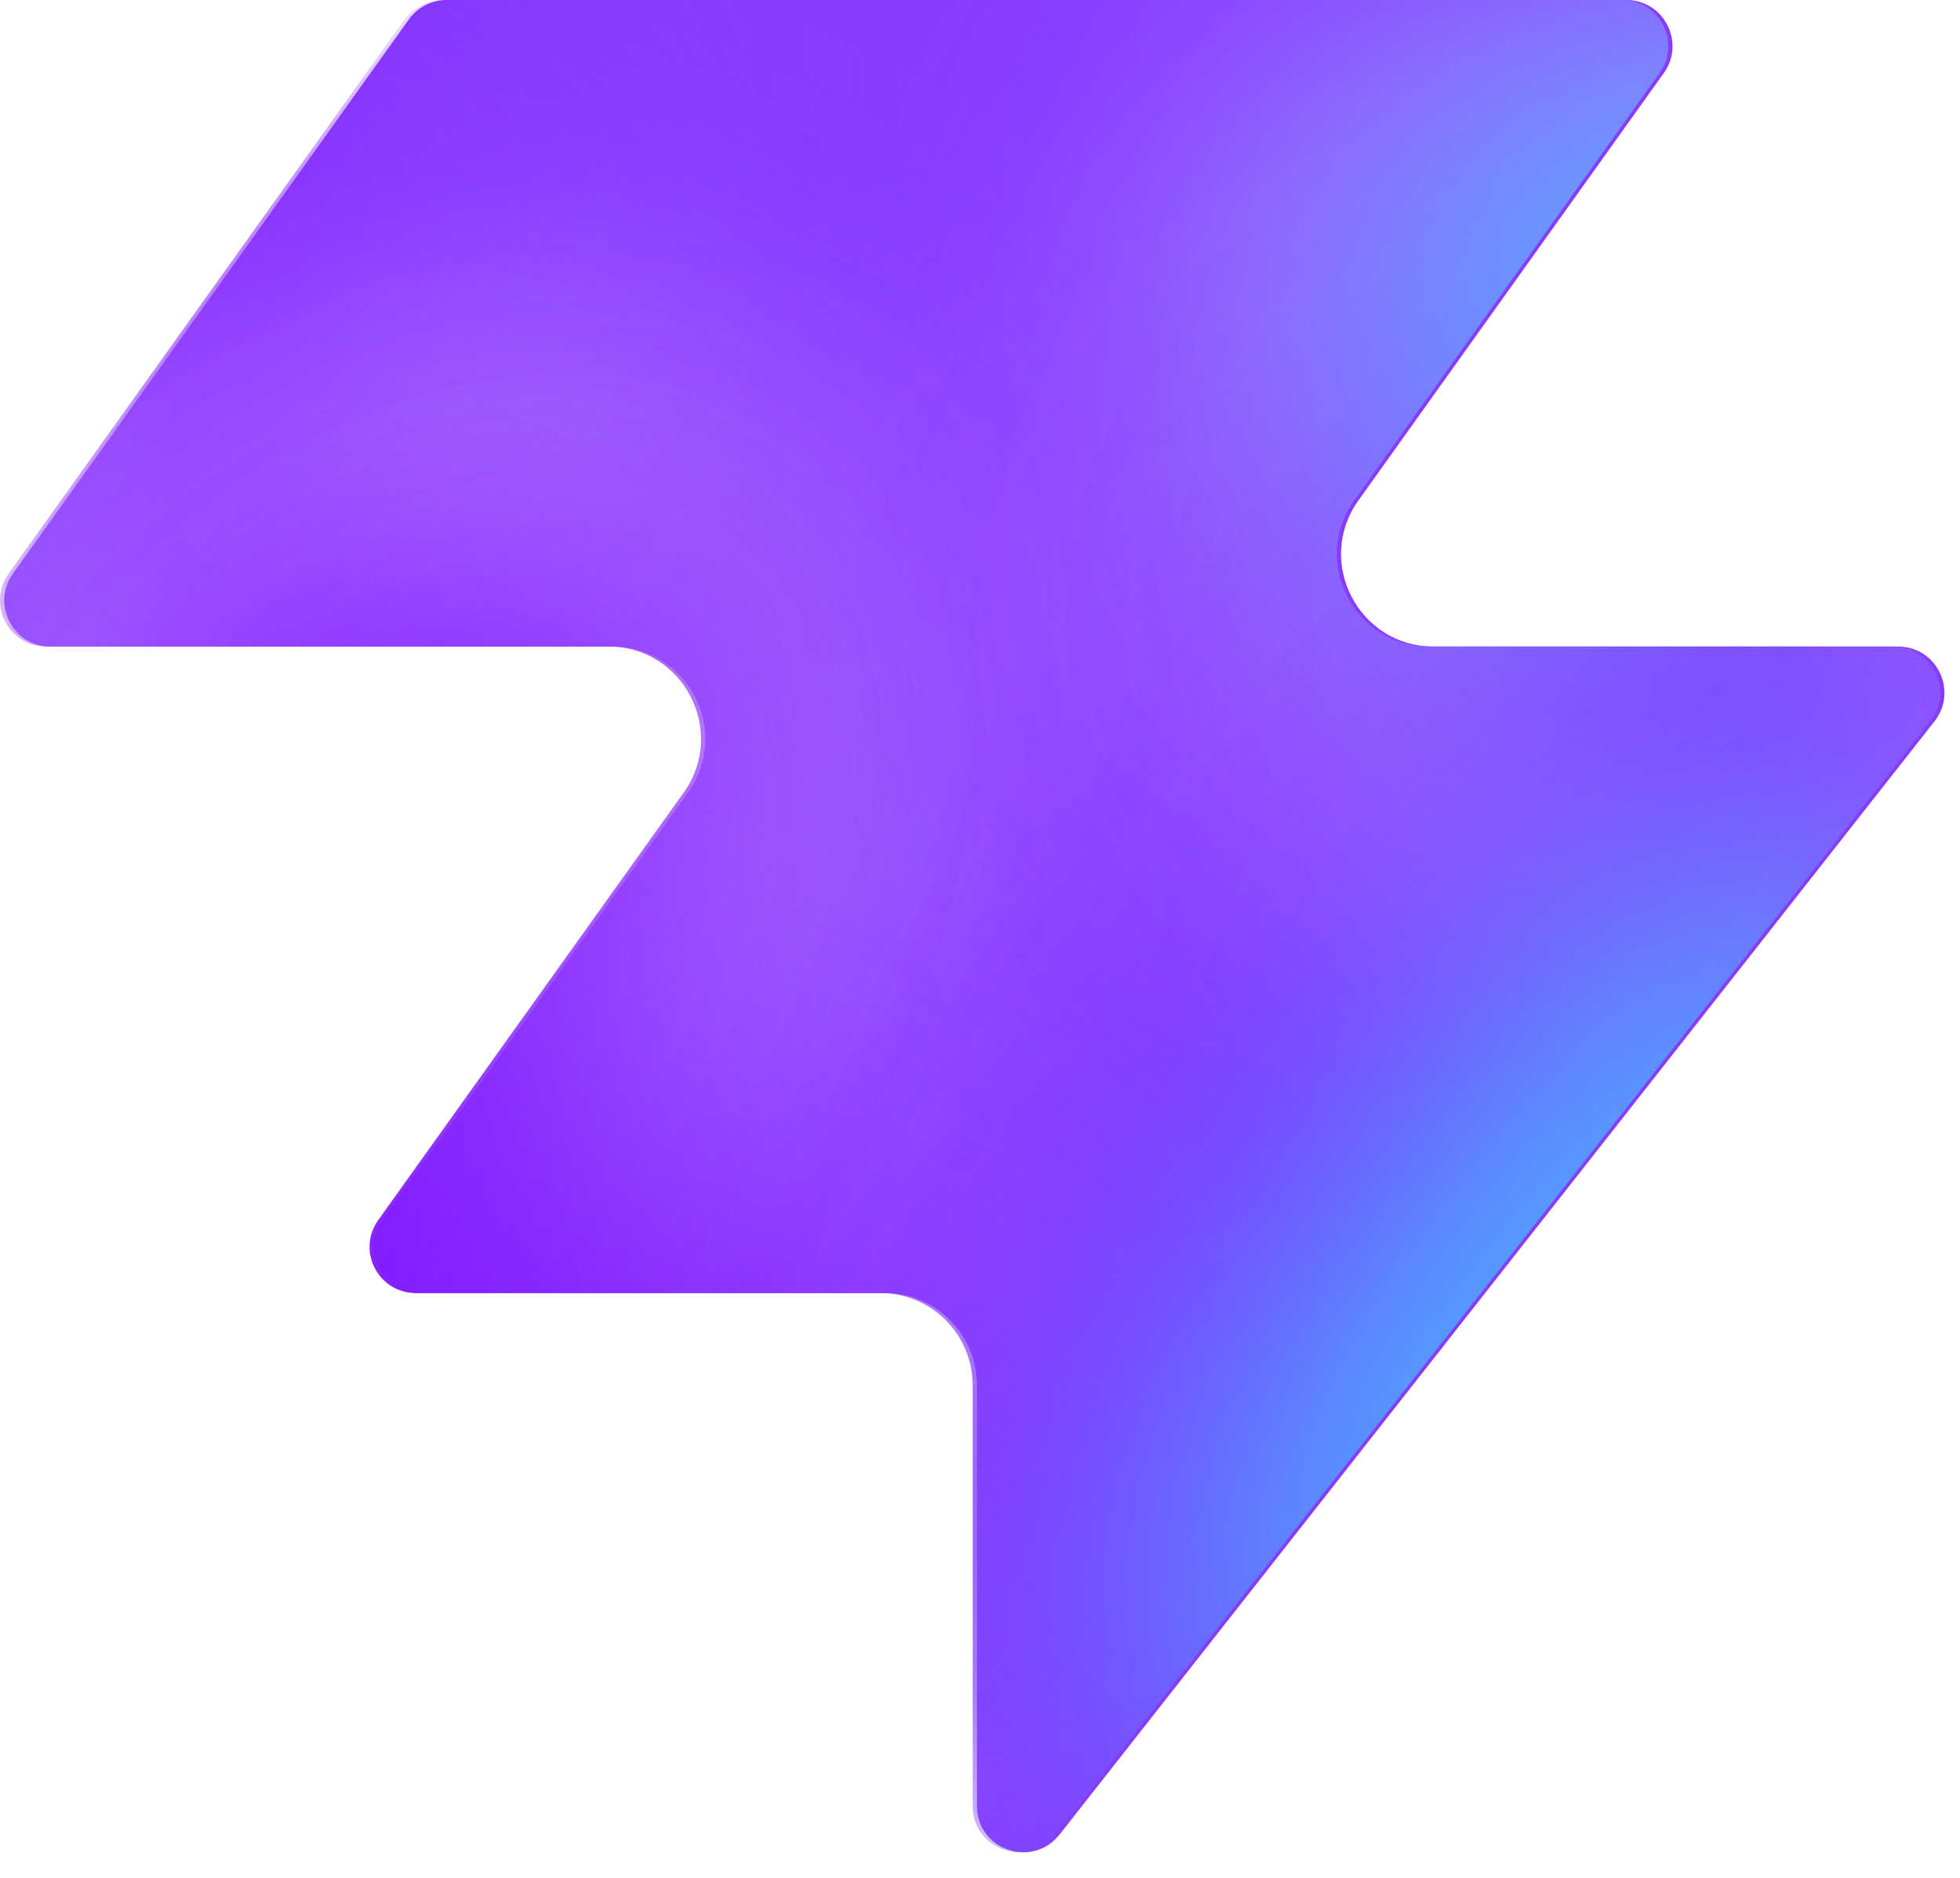
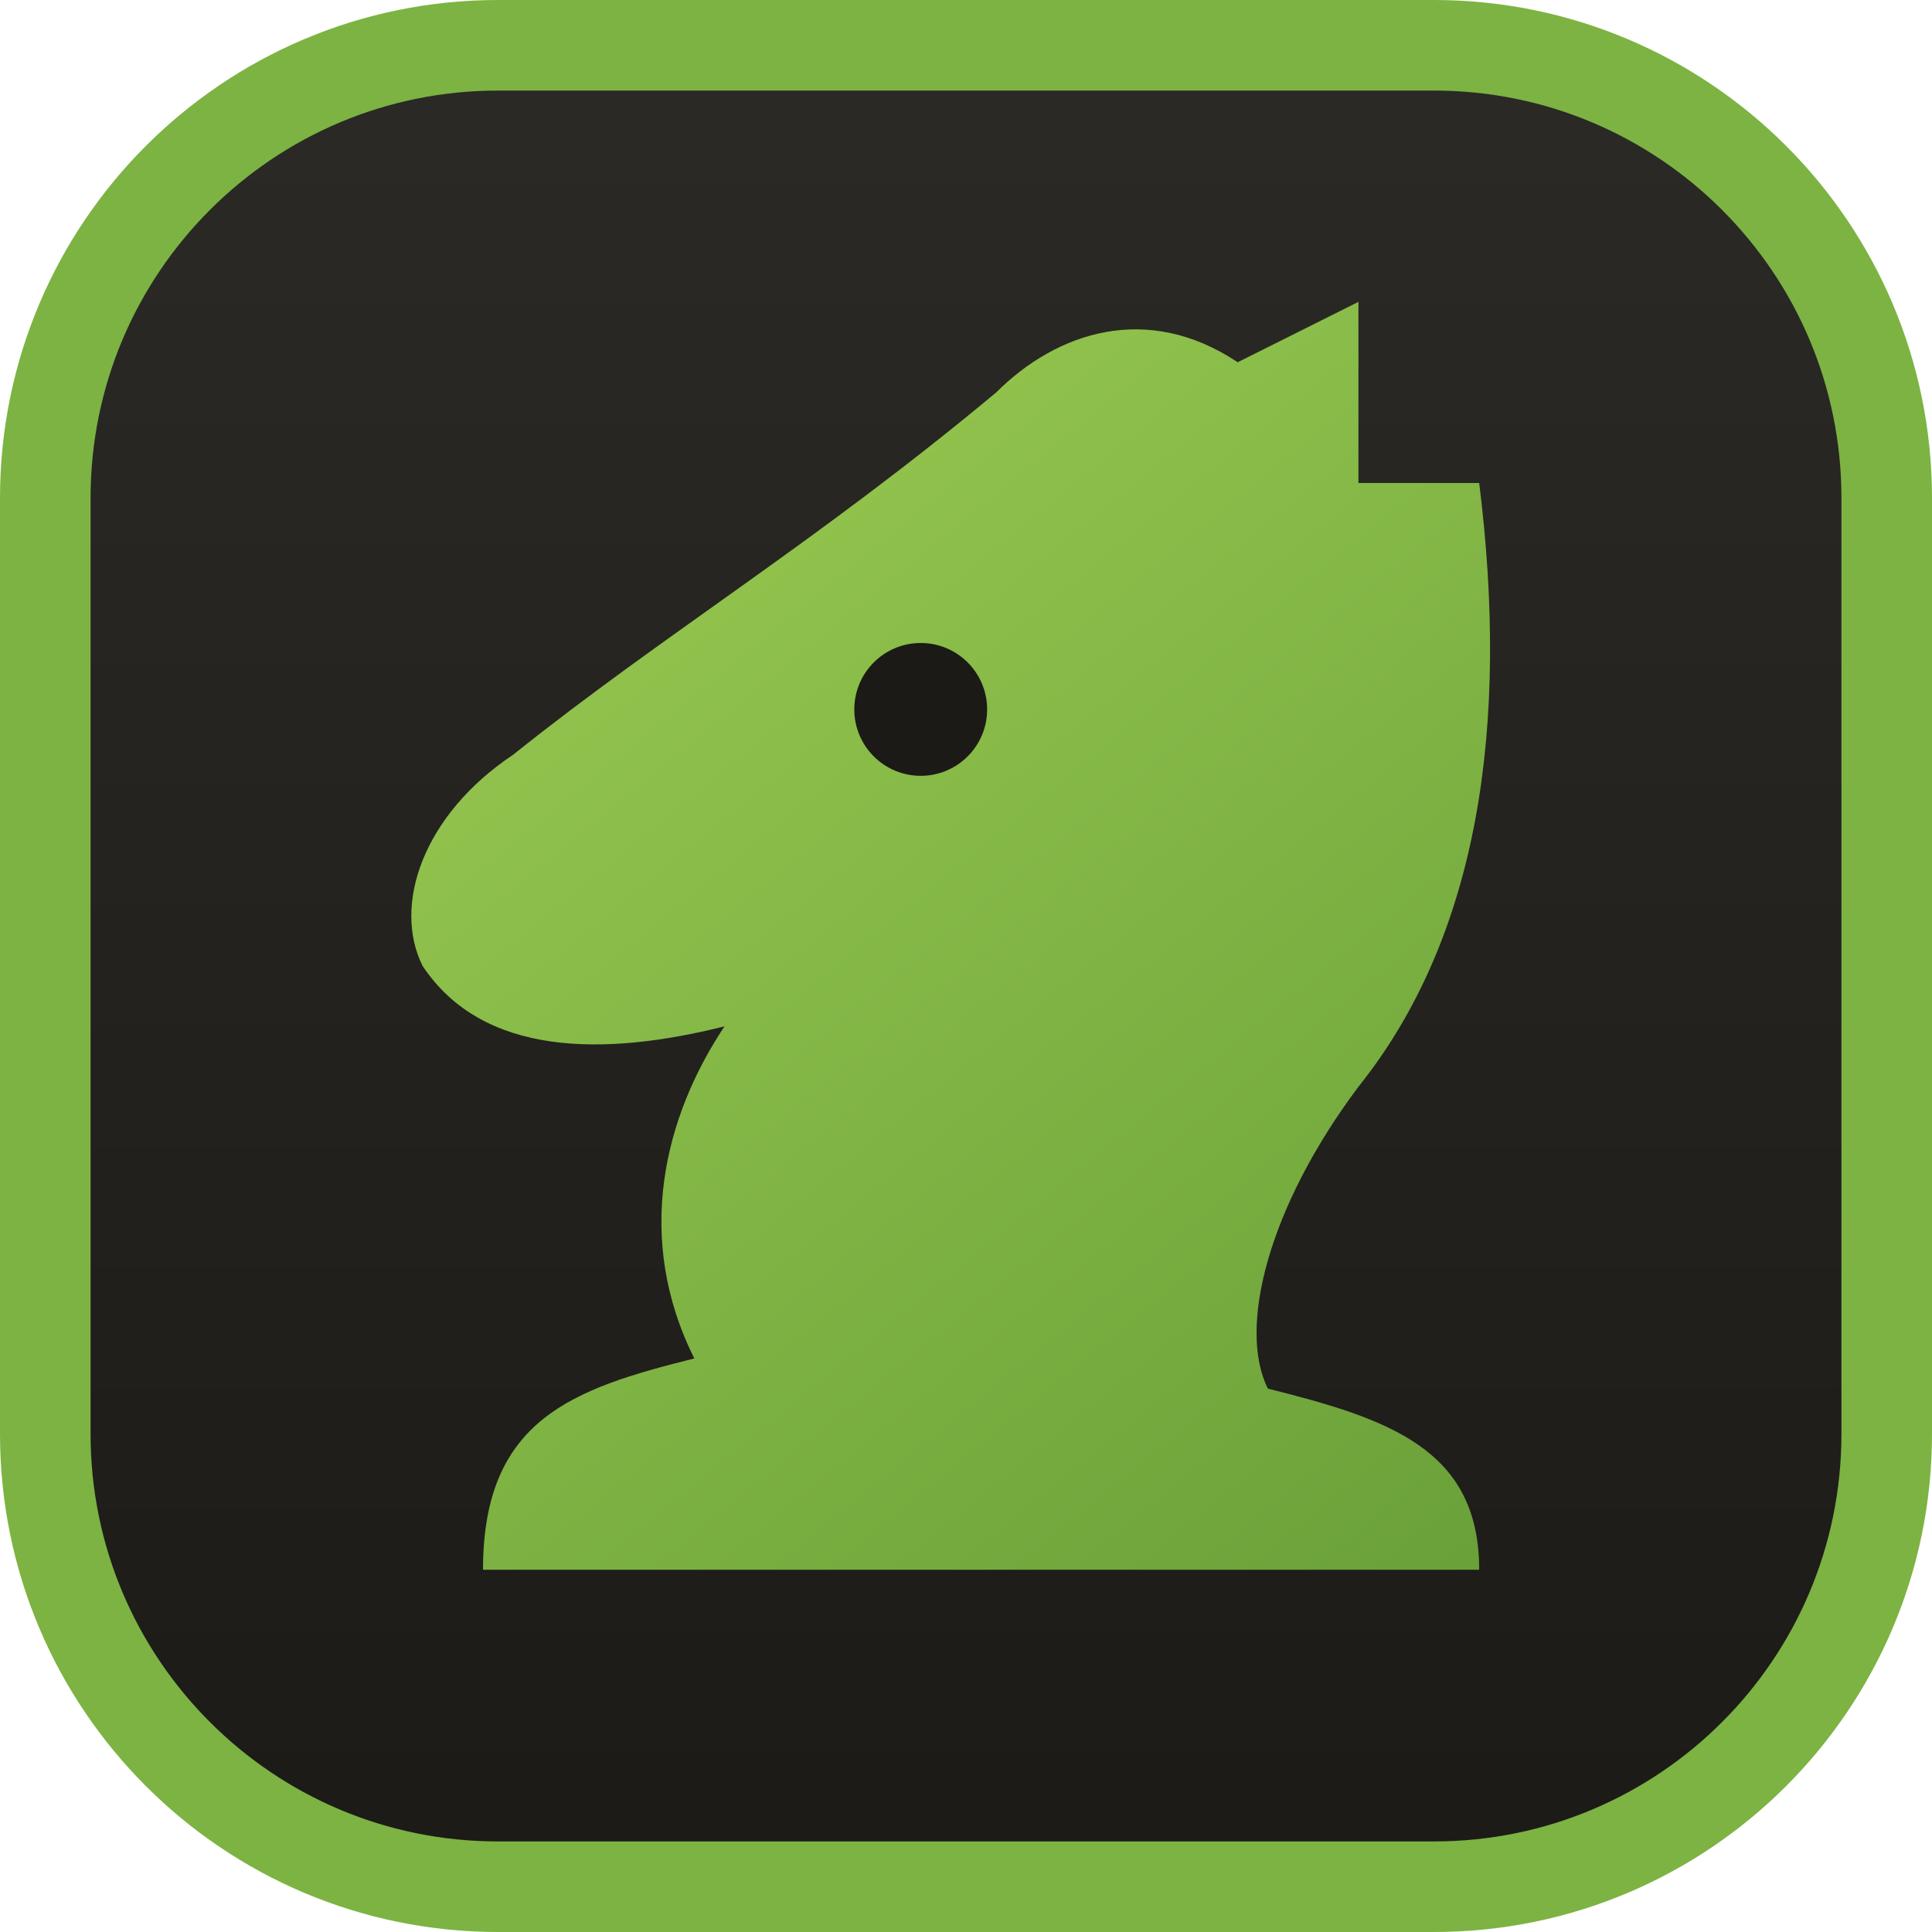
- <svg xmlns="http://www.w3.org/2000/svg" width="48" height="46" fill="none" viewBox="0 0 48 46">
-   <path fill="#863bff" d="M25.946 44.938c-.664.845-2.021.375-2.021-.698V33.937a2.26 2.26 0 0 0-2.262-2.262H10.287c-.92 0-1.456-1.04-.92-1.788l7.48-10.471c1.07-1.497 0-3.578-1.842-3.578H1.237c-.92 0-1.456-1.04-.92-1.788L10.013.474c.214-.297.556-.474.92-.474h28.894c.92 0 1.456 1.04.92 1.788l-7.48 10.471c-1.07 1.498 0 3.579 1.842 3.579h11.377c.943 0 1.473 1.088.89 1.83L25.947 44.94z" style="fill:#863bff;fill:color(display-p3 .525 .23 1);fill-opacity:1" />
-   <mask id="a" width="48" height="46" x="0" y="0" maskUnits="userSpaceOnUse" style="mask-type:alpha">
-     <path fill="#000" d="M25.842 44.938c-.664.844-2.021.375-2.021-.698V33.937a2.26 2.26 0 0 0-2.262-2.262H10.183c-.92 0-1.456-1.04-.92-1.788l7.48-10.471c1.07-1.498 0-3.579-1.842-3.579H1.133c-.92 0-1.456-1.04-.92-1.787L9.91.473c.214-.297.556-.474.92-.474h28.894c.92 0 1.456 1.04.92 1.788l-7.48 10.471c-1.07 1.498 0 3.578 1.842 3.578h11.377c.943 0 1.473 1.088.89 1.832L25.843 44.94z" style="fill:#000;fill-opacity:1" />
-   </mask>
-   <g mask="url(#a)">
-     <g filter="url(#b)">
-       <ellipse cx="5.508" cy="14.704" fill="#ede6ff" rx="5.508" ry="14.704" style="fill:#ede6ff;fill:color(display-p3 .927 .903 1);fill-opacity:1" transform="matrix(.00324 1 1 -.00324 -4.47 31.516)" />
-     </g>
-     <g filter="url(#c)">
-       <ellipse cx="10.399" cy="29.851" fill="#ede6ff" rx="10.399" ry="29.851" style="fill:#ede6ff;fill:color(display-p3 .927 .903 1);fill-opacity:1" transform="matrix(.00324 1 1 -.00324 -39.328 7.883)" />
-     </g>
-     <g filter="url(#d)">
-       <ellipse cx="5.508" cy="30.487" fill="#7e14ff" rx="5.508" ry="30.487" style="fill:#7e14ff;fill:color(display-p3 .492 .077 1);fill-opacity:1" transform="rotate(89.814 -25.913 -14.639)scale(1 -1)" />
-     </g>
-     <g filter="url(#e)">
-       <ellipse cx="5.508" cy="30.599" fill="#7e14ff" rx="5.508" ry="30.599" style="fill:#7e14ff;fill:color(display-p3 .492 .077 1);fill-opacity:1" transform="rotate(89.814 -32.644 -3.334)scale(1 -1)" />
-     </g>
-     <g filter="url(#f)">
-       <ellipse cx="5.508" cy="30.599" fill="#7e14ff" rx="5.508" ry="30.599" style="fill:#7e14ff;fill:color(display-p3 .492 .077 1);fill-opacity:1" transform="matrix(.00324 1 1 -.00324 -34.34 30.47)" />
-     </g>
-     <g filter="url(#g)">
-       <ellipse cx="14.072" cy="22.078" fill="#ede6ff" rx="14.072" ry="22.078" style="fill:#ede6ff;fill:color(display-p3 .927 .903 1);fill-opacity:1" transform="rotate(93.35 24.506 48.493)scale(-1 1)" />
-     </g>
-     <g filter="url(#h)">
-       <ellipse cx="3.47" cy="21.501" fill="#7e14ff" rx="3.47" ry="21.501" style="fill:#7e14ff;fill:color(display-p3 .492 .077 1);fill-opacity:1" transform="rotate(89.009 28.708 47.59)scale(-1 1)" />
-     </g>
-     <g filter="url(#i)">
-       <ellipse cx="3.47" cy="21.501" fill="#7e14ff" rx="3.47" ry="21.501" style="fill:#7e14ff;fill:color(display-p3 .492 .077 1);fill-opacity:1" transform="rotate(89.009 28.708 47.59)scale(-1 1)" />
-     </g>
-     <g filter="url(#j)">
-       <ellipse cx=".387" cy="8.972" fill="#7e14ff" rx="4.407" ry="29.108" style="fill:#7e14ff;fill:color(display-p3 .492 .077 1);fill-opacity:1" transform="rotate(39.51 .387 8.972)" />
-     </g>
-     <g filter="url(#k)">
-       <ellipse cx="47.523" cy="-6.092" fill="#7e14ff" rx="4.407" ry="29.108" style="fill:#7e14ff;fill:color(display-p3 .492 .077 1);fill-opacity:1" transform="rotate(37.892 47.523 -6.092)" />
-     </g>
-     <g filter="url(#l)">
-       <ellipse cx="41.412" cy="6.333" fill="#47bfff" rx="5.971" ry="9.665" style="fill:#47bfff;fill:color(display-p3 .28 .748 1);fill-opacity:1" transform="rotate(37.892 41.412 6.333)" />
-     </g>
-     <g filter="url(#m)">
-       <ellipse cx="-1.879" cy="38.332" fill="#7e14ff" rx="4.407" ry="29.108" style="fill:#7e14ff;fill:color(display-p3 .492 .077 1);fill-opacity:1" transform="rotate(37.892 -1.88 38.332)" />
-     </g>
-     <g filter="url(#n)">
-       <ellipse cx="-1.879" cy="38.332" fill="#7e14ff" rx="4.407" ry="29.108" style="fill:#7e14ff;fill:color(display-p3 .492 .077 1);fill-opacity:1" transform="rotate(37.892 -1.88 38.332)" />
-     </g>
-     <g filter="url(#o)">
-       <ellipse cx="35.651" cy="29.907" fill="#7e14ff" rx="4.407" ry="29.108" style="fill:#7e14ff;fill:color(display-p3 .492 .077 1);fill-opacity:1" transform="rotate(37.892 35.651 29.907)" />
-     </g>
-     <g filter="url(#p)">
-       <ellipse cx="38.418" cy="32.4" fill="#47bfff" rx="5.971" ry="15.297" style="fill:#47bfff;fill:color(display-p3 .28 .748 1);fill-opacity:1" transform="rotate(37.892 38.418 32.4)" />
-     </g>
-   </g>
+ <svg xmlns="http://www.w3.org/2000/svg" width="64" height="64" viewBox="0 0 64 64" fill="none">
  <defs>
-     <filter id="b" width="60.045" height="41.654" x="-19.77" y="16.149" color-interpolation-filters="sRGB" filterUnits="userSpaceOnUse">
-       <feFlood flood-opacity="0" result="BackgroundImageFix" />
-       <feBlend in="SourceGraphic" in2="BackgroundImageFix" result="shape" />
-       <feGaussianBlur result="effect1_foregroundBlur_2002_17158" stdDeviation="7.659" />
-     </filter>
-     <filter id="c" width="90.34" height="51.437" x="-54.613" y="-7.533" color-interpolation-filters="sRGB" filterUnits="userSpaceOnUse">
-       <feFlood flood-opacity="0" result="BackgroundImageFix" />
-       <feBlend in="SourceGraphic" in2="BackgroundImageFix" result="shape" />
-       <feGaussianBlur result="effect1_foregroundBlur_2002_17158" stdDeviation="7.659" />
-     </filter>
-     <filter id="d" width="79.355" height="29.4" x="-49.64" y="2.03" color-interpolation-filters="sRGB" filterUnits="userSpaceOnUse">
-       <feFlood flood-opacity="0" result="BackgroundImageFix" />
-       <feBlend in="SourceGraphic" in2="BackgroundImageFix" result="shape" />
-       <feGaussianBlur result="effect1_foregroundBlur_2002_17158" stdDeviation="4.596" />
-     </filter>
-     <filter id="e" width="79.579" height="29.4" x="-45.045" y="20.029" color-interpolation-filters="sRGB" filterUnits="userSpaceOnUse">
-       <feFlood flood-opacity="0" result="BackgroundImageFix" />
-       <feBlend in="SourceGraphic" in2="BackgroundImageFix" result="shape" />
-       <feGaussianBlur result="effect1_foregroundBlur_2002_17158" stdDeviation="4.596" />
-     </filter>
-     <filter id="f" width="79.579" height="29.4" x="-43.513" y="21.178" color-interpolation-filters="sRGB" filterUnits="userSpaceOnUse">
-       <feFlood flood-opacity="0" result="BackgroundImageFix" />
-       <feBlend in="SourceGraphic" in2="BackgroundImageFix" result="shape" />
-       <feGaussianBlur result="effect1_foregroundBlur_2002_17158" stdDeviation="4.596" />
-     </filter>
-     <filter id="g" width="74.749" height="58.852" x="15.756" y="-17.901" color-interpolation-filters="sRGB" filterUnits="userSpaceOnUse">
-       <feFlood flood-opacity="0" result="BackgroundImageFix" />
-       <feBlend in="SourceGraphic" in2="BackgroundImageFix" result="shape" />
-       <feGaussianBlur result="effect1_foregroundBlur_2002_17158" stdDeviation="7.659" />
-     </filter>
-     <filter id="h" width="61.377" height="25.362" x="23.548" y="2.284" color-interpolation-filters="sRGB" filterUnits="userSpaceOnUse">
-       <feFlood flood-opacity="0" result="BackgroundImageFix" />
-       <feBlend in="SourceGraphic" in2="BackgroundImageFix" result="shape" />
-       <feGaussianBlur result="effect1_foregroundBlur_2002_17158" stdDeviation="4.596" />
-     </filter>
-     <filter id="i" width="61.377" height="25.362" x="23.548" y="2.284" color-interpolation-filters="sRGB" filterUnits="userSpaceOnUse">
-       <feFlood flood-opacity="0" result="BackgroundImageFix" />
-       <feBlend in="SourceGraphic" in2="BackgroundImageFix" result="shape" />
-       <feGaussianBlur result="effect1_foregroundBlur_2002_17158" stdDeviation="4.596" />
-     </filter>
-     <filter id="j" width="56.045" height="63.649" x="-27.636" y="-22.853" color-interpolation-filters="sRGB" filterUnits="userSpaceOnUse">
-       <feFlood flood-opacity="0" result="BackgroundImageFix" />
-       <feBlend in="SourceGraphic" in2="BackgroundImageFix" result="shape" />
-       <feGaussianBlur result="effect1_foregroundBlur_2002_17158" stdDeviation="4.596" />
-     </filter>
-     <filter id="k" width="54.814" height="64.646" x="20.116" y="-38.415" color-interpolation-filters="sRGB" filterUnits="userSpaceOnUse">
-       <feFlood flood-opacity="0" result="BackgroundImageFix" />
-       <feBlend in="SourceGraphic" in2="BackgroundImageFix" result="shape" />
-       <feGaussianBlur result="effect1_foregroundBlur_2002_17158" stdDeviation="4.596" />
-     </filter>
-     <filter id="l" width="33.541" height="35.313" x="24.641" y="-11.323" color-interpolation-filters="sRGB" filterUnits="userSpaceOnUse">
-       <feFlood flood-opacity="0" result="BackgroundImageFix" />
-       <feBlend in="SourceGraphic" in2="BackgroundImageFix" result="shape" />
-       <feGaussianBlur result="effect1_foregroundBlur_2002_17158" stdDeviation="4.596" />
-     </filter>
-     <filter id="m" width="54.814" height="64.646" x="-29.286" y="6.009" color-interpolation-filters="sRGB" filterUnits="userSpaceOnUse">
-       <feFlood flood-opacity="0" result="BackgroundImageFix" />
-       <feBlend in="SourceGraphic" in2="BackgroundImageFix" result="shape" />
-       <feGaussianBlur result="effect1_foregroundBlur_2002_17158" stdDeviation="4.596" />
-     </filter>
-     <filter id="n" width="54.814" height="64.646" x="-29.286" y="6.009" color-interpolation-filters="sRGB" filterUnits="userSpaceOnUse">
-       <feFlood flood-opacity="0" result="BackgroundImageFix" />
-       <feBlend in="SourceGraphic" in2="BackgroundImageFix" result="shape" />
-       <feGaussianBlur result="effect1_foregroundBlur_2002_17158" stdDeviation="4.596" />
-     </filter>
-     <filter id="o" width="54.814" height="64.646" x="8.244" y="-2.416" color-interpolation-filters="sRGB" filterUnits="userSpaceOnUse">
-       <feFlood flood-opacity="0" result="BackgroundImageFix" />
-       <feBlend in="SourceGraphic" in2="BackgroundImageFix" result="shape" />
-       <feGaussianBlur result="effect1_foregroundBlur_2002_17158" stdDeviation="4.596" />
-     </filter>
-     <filter id="p" width="39.409" height="43.623" x="18.713" y="10.588" color-interpolation-filters="sRGB" filterUnits="userSpaceOnUse">
-       <feFlood flood-opacity="0" result="BackgroundImageFix" />
-       <feBlend in="SourceGraphic" in2="BackgroundImageFix" result="shape" />
-       <feGaussianBlur result="effect1_foregroundBlur_2002_17158" stdDeviation="4.596" />
-     </filter>
+     <linearGradient id="tile" x1="0" y1="0" x2="0" y2="64" gradientUnits="userSpaceOnUse">
+       <stop offset="0" stop-color="#2b2a26" />
+       <stop offset="1" stop-color="#1b1a17" />
+     </linearGradient>
+     <linearGradient id="knight" x1="14" y1="10" x2="50" y2="54" gradientUnits="userSpaceOnUse">
+       <stop offset="0" stop-color="#9ccc52" />
+       <stop offset="1" stop-color="#689f38" />
+     </linearGradient>
  </defs>
+   <rect x="1.5" y="1.5" width="61" height="61" rx="15" fill="url(#tile)" stroke="#7cb342" stroke-width="3" />
+   <path fill="url(#knight)" d="     M16 52     C16 47 19 46 23 45     C21 41 22 37 24 34     C20 35 16 35 14 32     C13 30 14 27 17 25     C22 21 27 18 33 13     C35 11 38 10 41 12     L45 10     L45 16     L49 16     C50 24 49 31 45 36     C42 40 41 44 42 46     C46 47 49 48 49 52     Z" />
+   <circle cx="30.5" cy="23.5" r="2.2" fill="#1b1a17" />
</svg>
